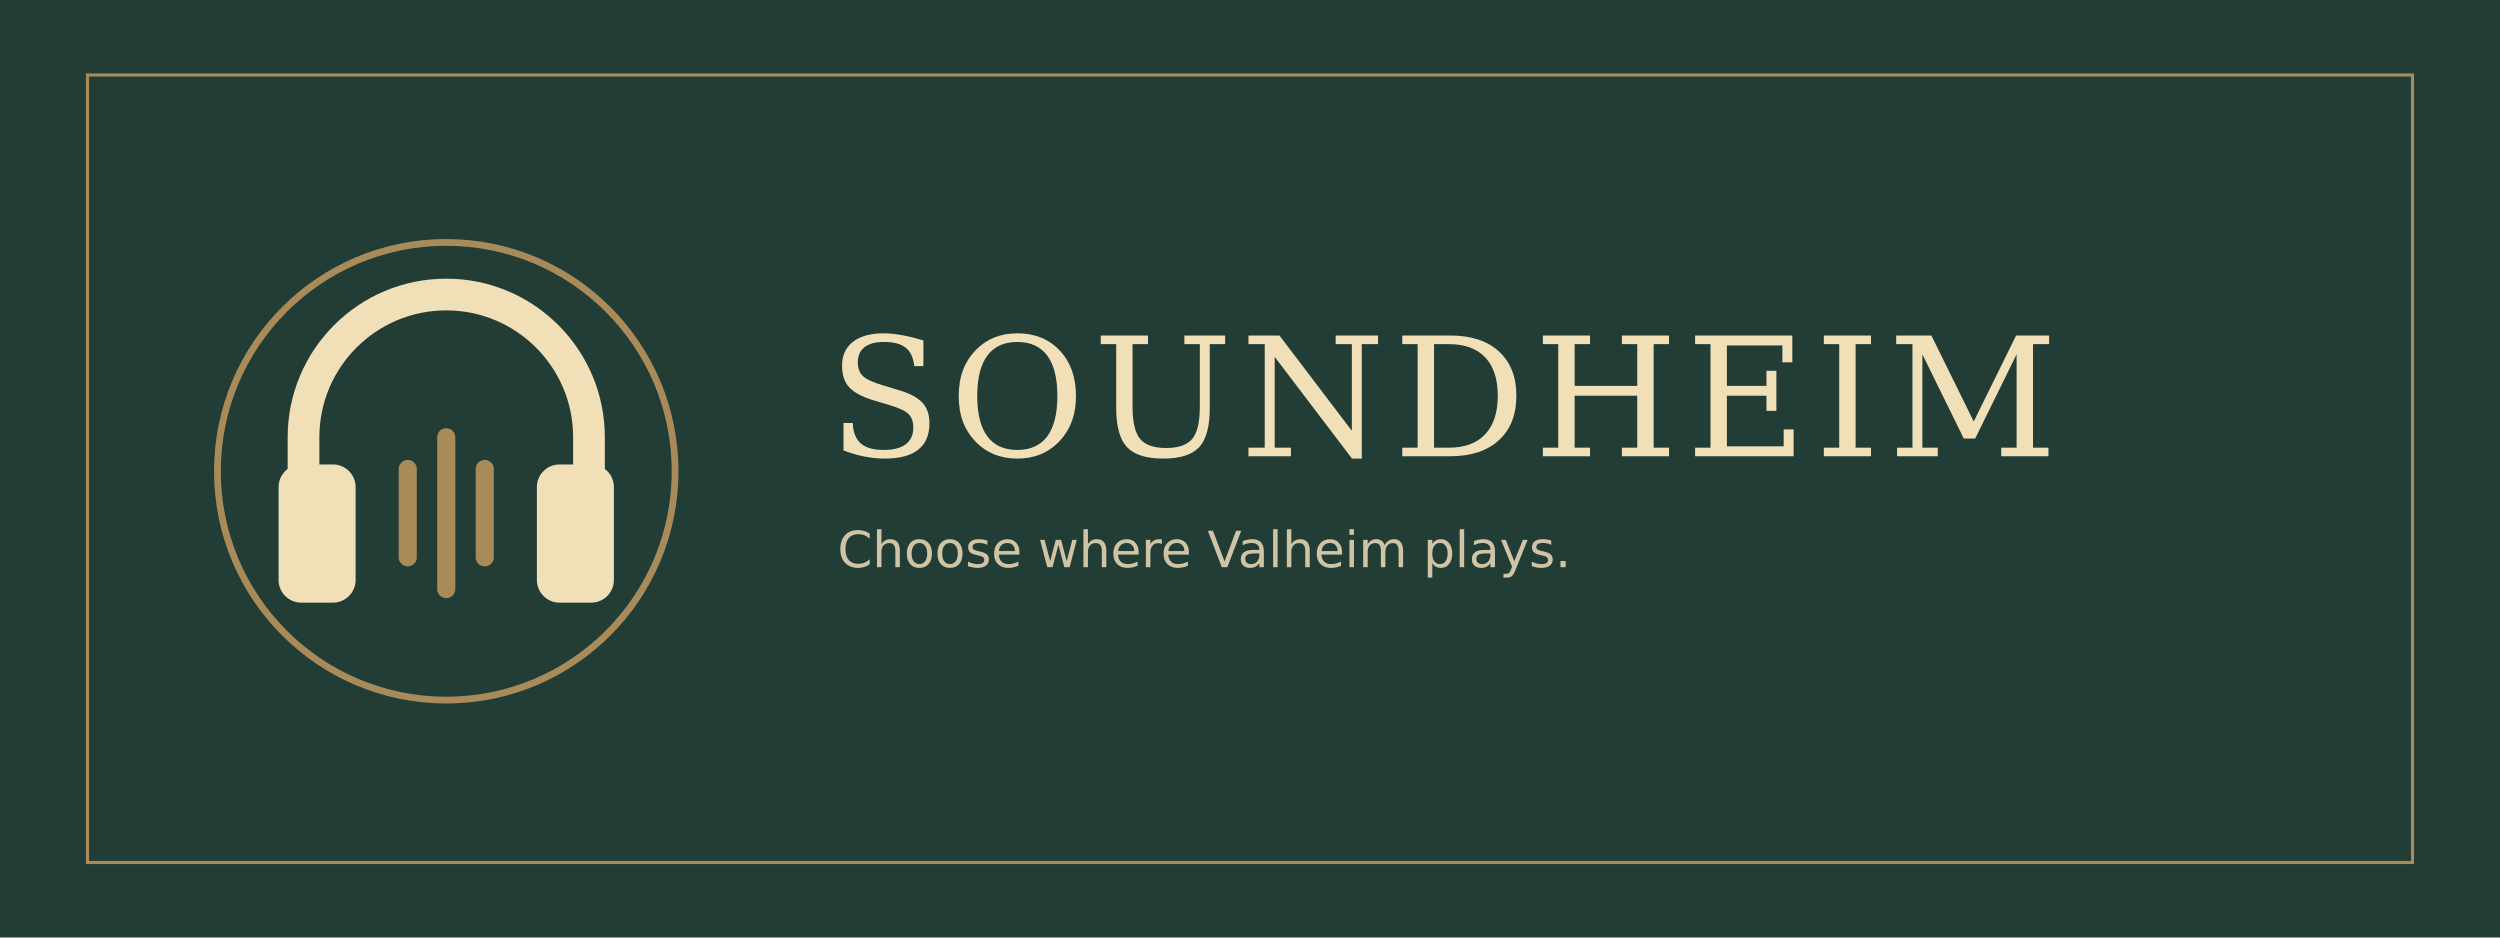
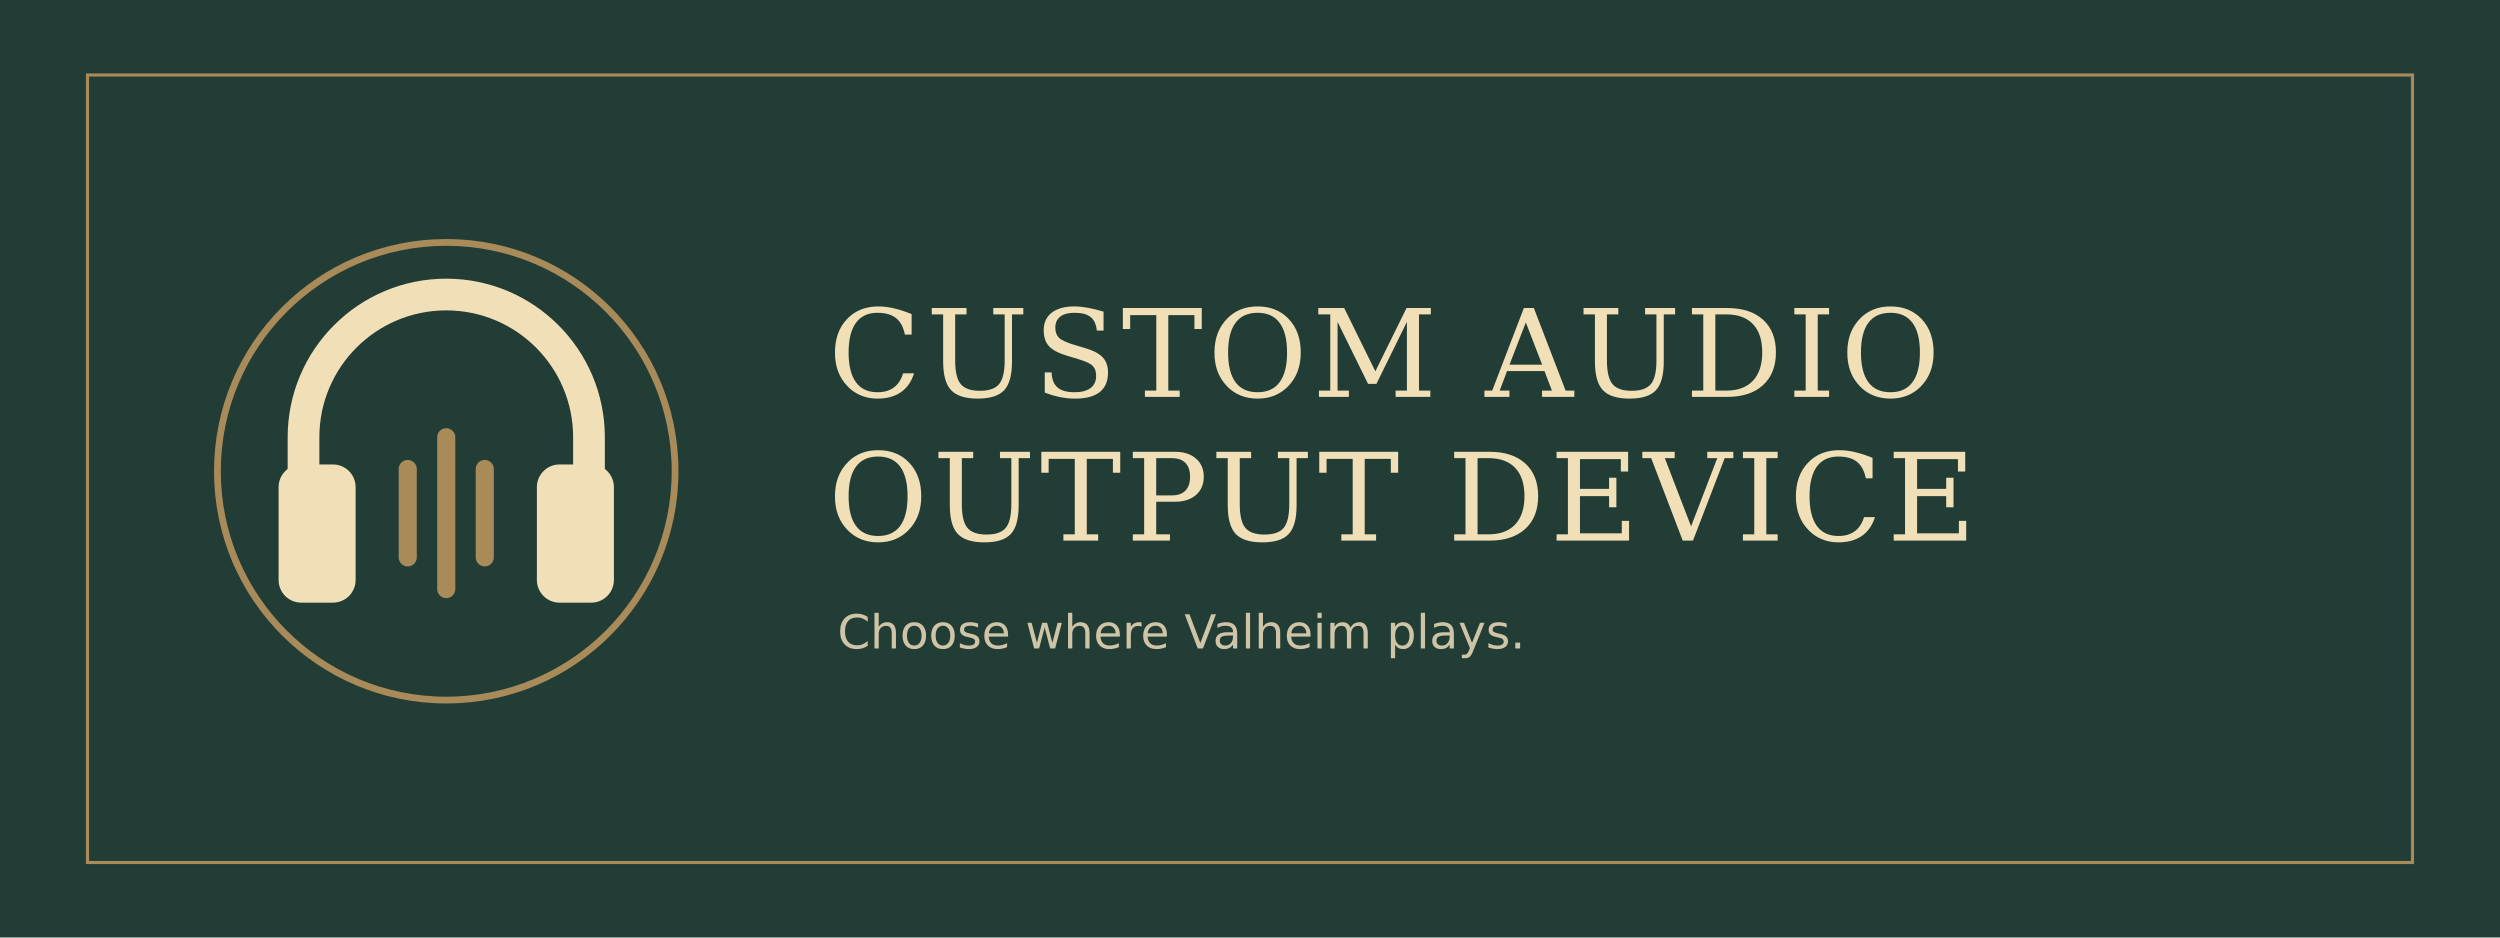
<svg xmlns="http://www.w3.org/2000/svg" width="1600" height="600" viewBox="0 0 1600 600">
  <rect width="1600" height="600" fill="#213d36" />
  <path d="M56 48h1488v504H56z" fill="none" stroke="#a98a59" stroke-width="2" />
  <g transform="translate(100 116) scale(1.45)">
    <circle cx="128" cy="128" r="101" fill="none" stroke="#a98a59" stroke-width="3" />
    <path d="M65 144V113a63 63 0 0 1 126 0v31" fill="none" stroke="#f1dfb7" stroke-width="14" />
    <rect x="54" y="125" width="34" height="61" rx="10" fill="#f1dfb7" />
    <rect x="168" y="125" width="34" height="61" rx="10" fill="#f1dfb7" />
    <path d="M111 127v39m17-53v67m17-53v39" stroke="#a98a59" stroke-width="8" stroke-linecap="round" />
  </g>
-   <text x="530" y="292" font-family="DejaVu Serif,serif" font-size="106" letter-spacing="5" fill="#f1dfb7">SOUNDHEIM</text>
-   <text x="536" y="363" font-family="DejaVu Sans,sans-serif" font-size="32" fill="#d0c4a7">Choose where Valheim plays.</text>
+   <g font-family="DejaVu Serif,serif" font-size="78" letter-spacing="3" fill="#f1dfb7">
+     <text x="530" y="254">CUSTOM AUDIO</text>
+     <text x="530" y="346">OUTPUT DEVICE</text>
+   </g>
+   <text x="536" y="415" font-family="DejaVu Sans,sans-serif" font-size="30" fill="#d0c4a7">Choose where Valheim plays.</text>
</svg>
